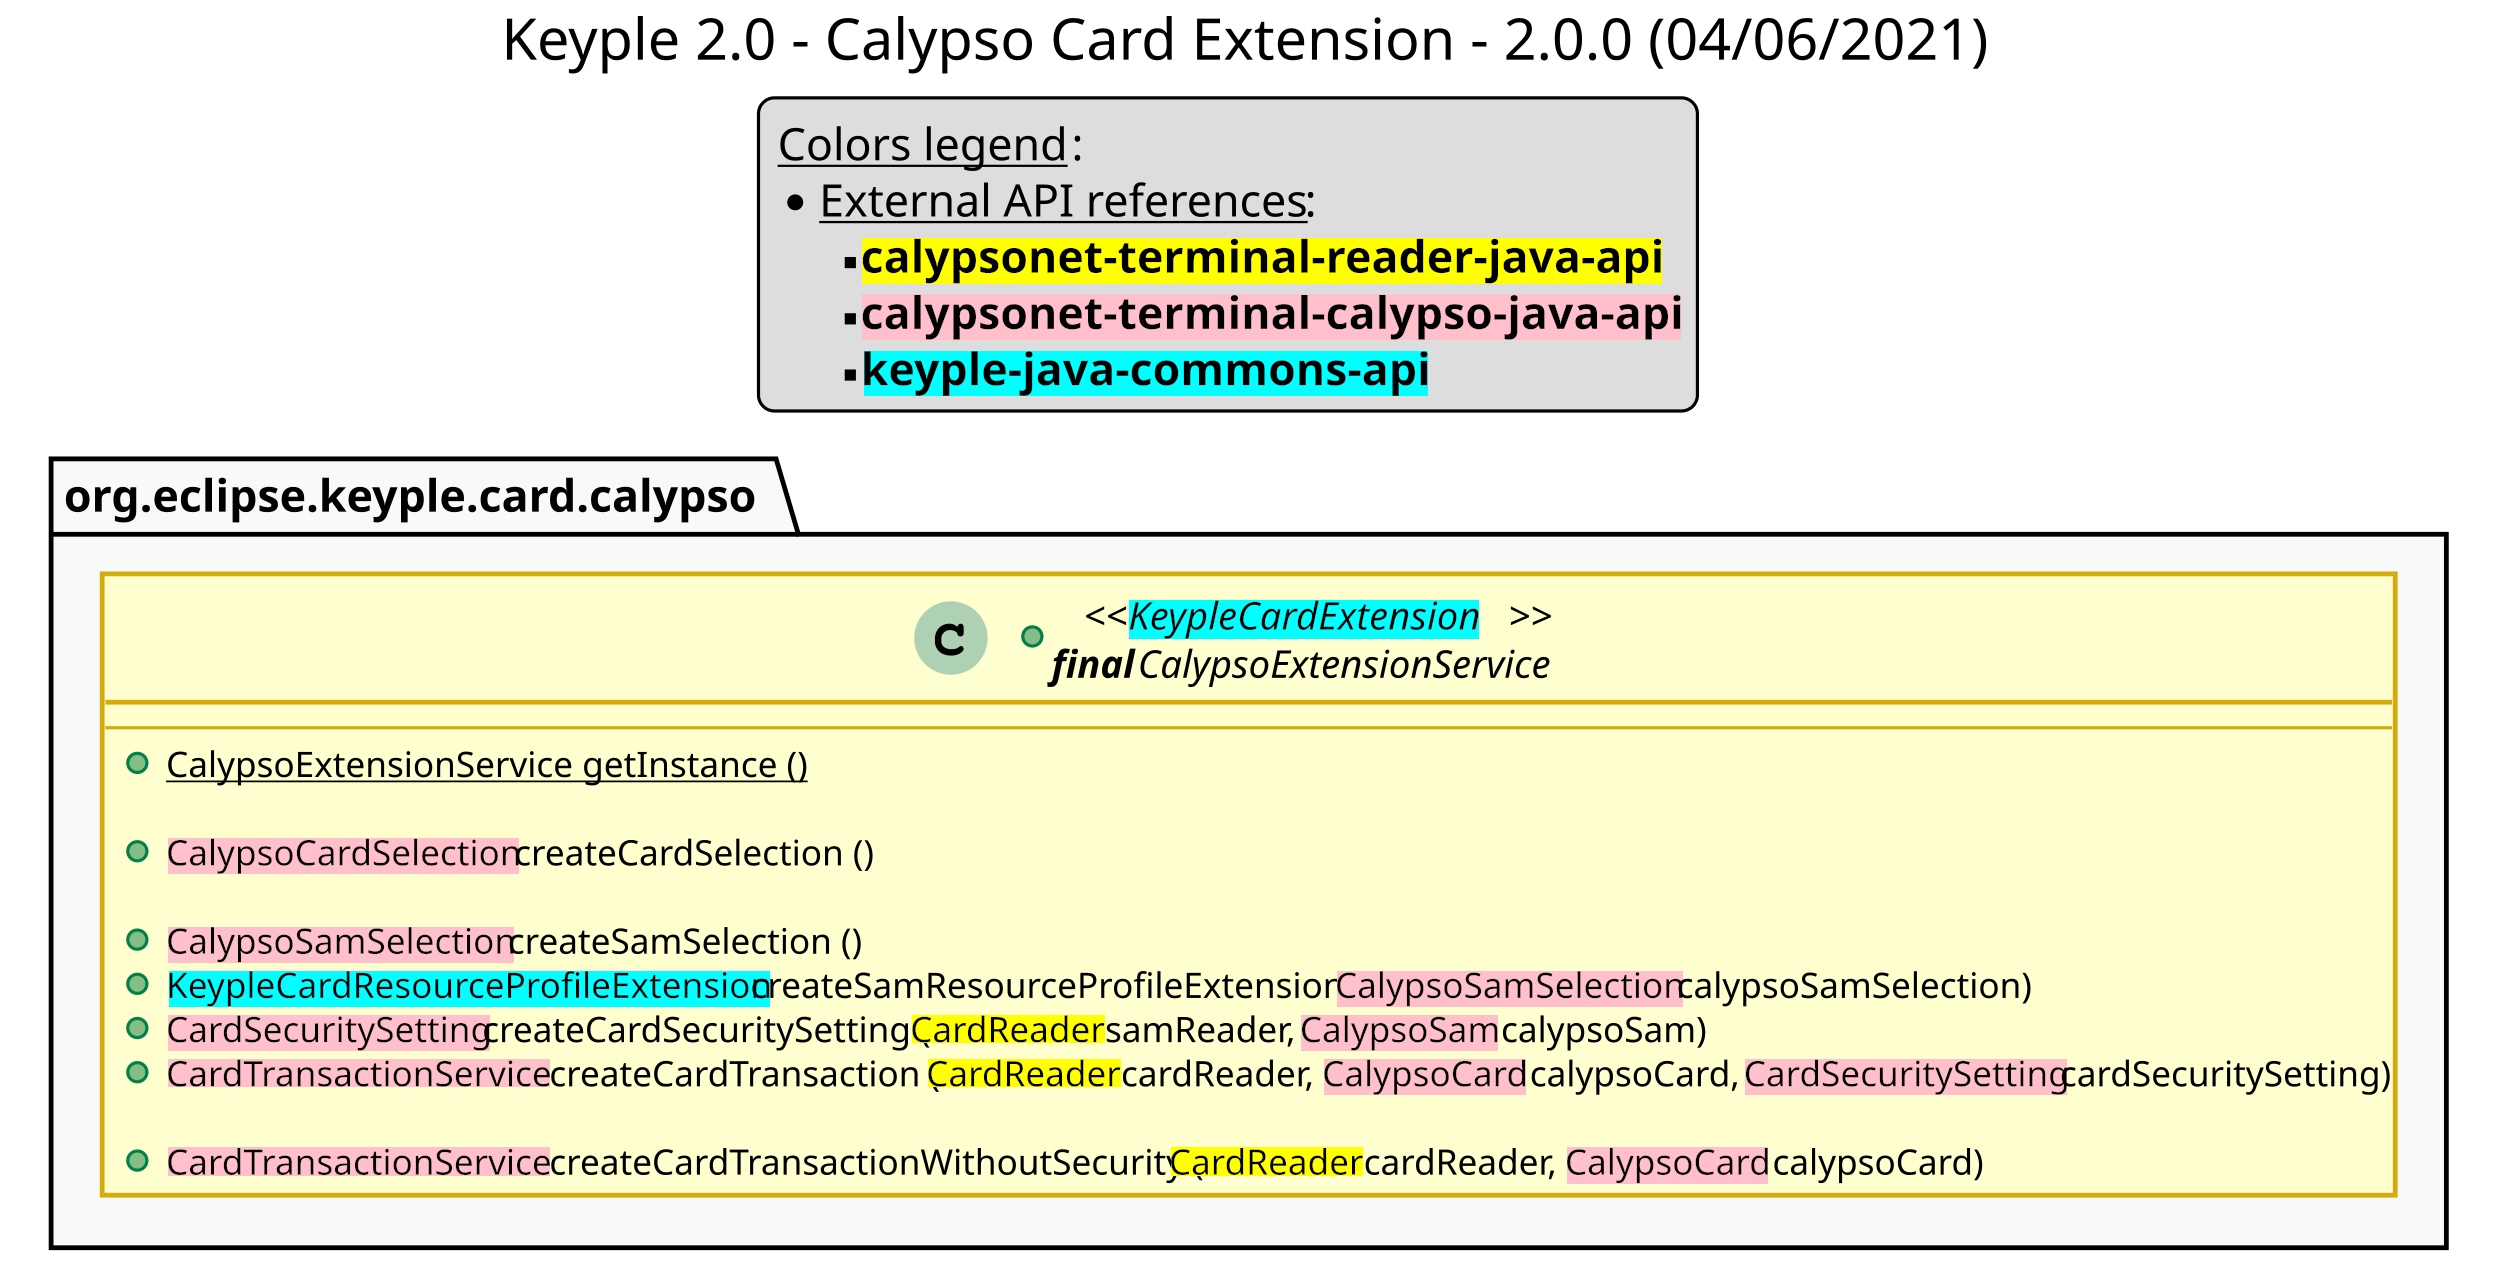
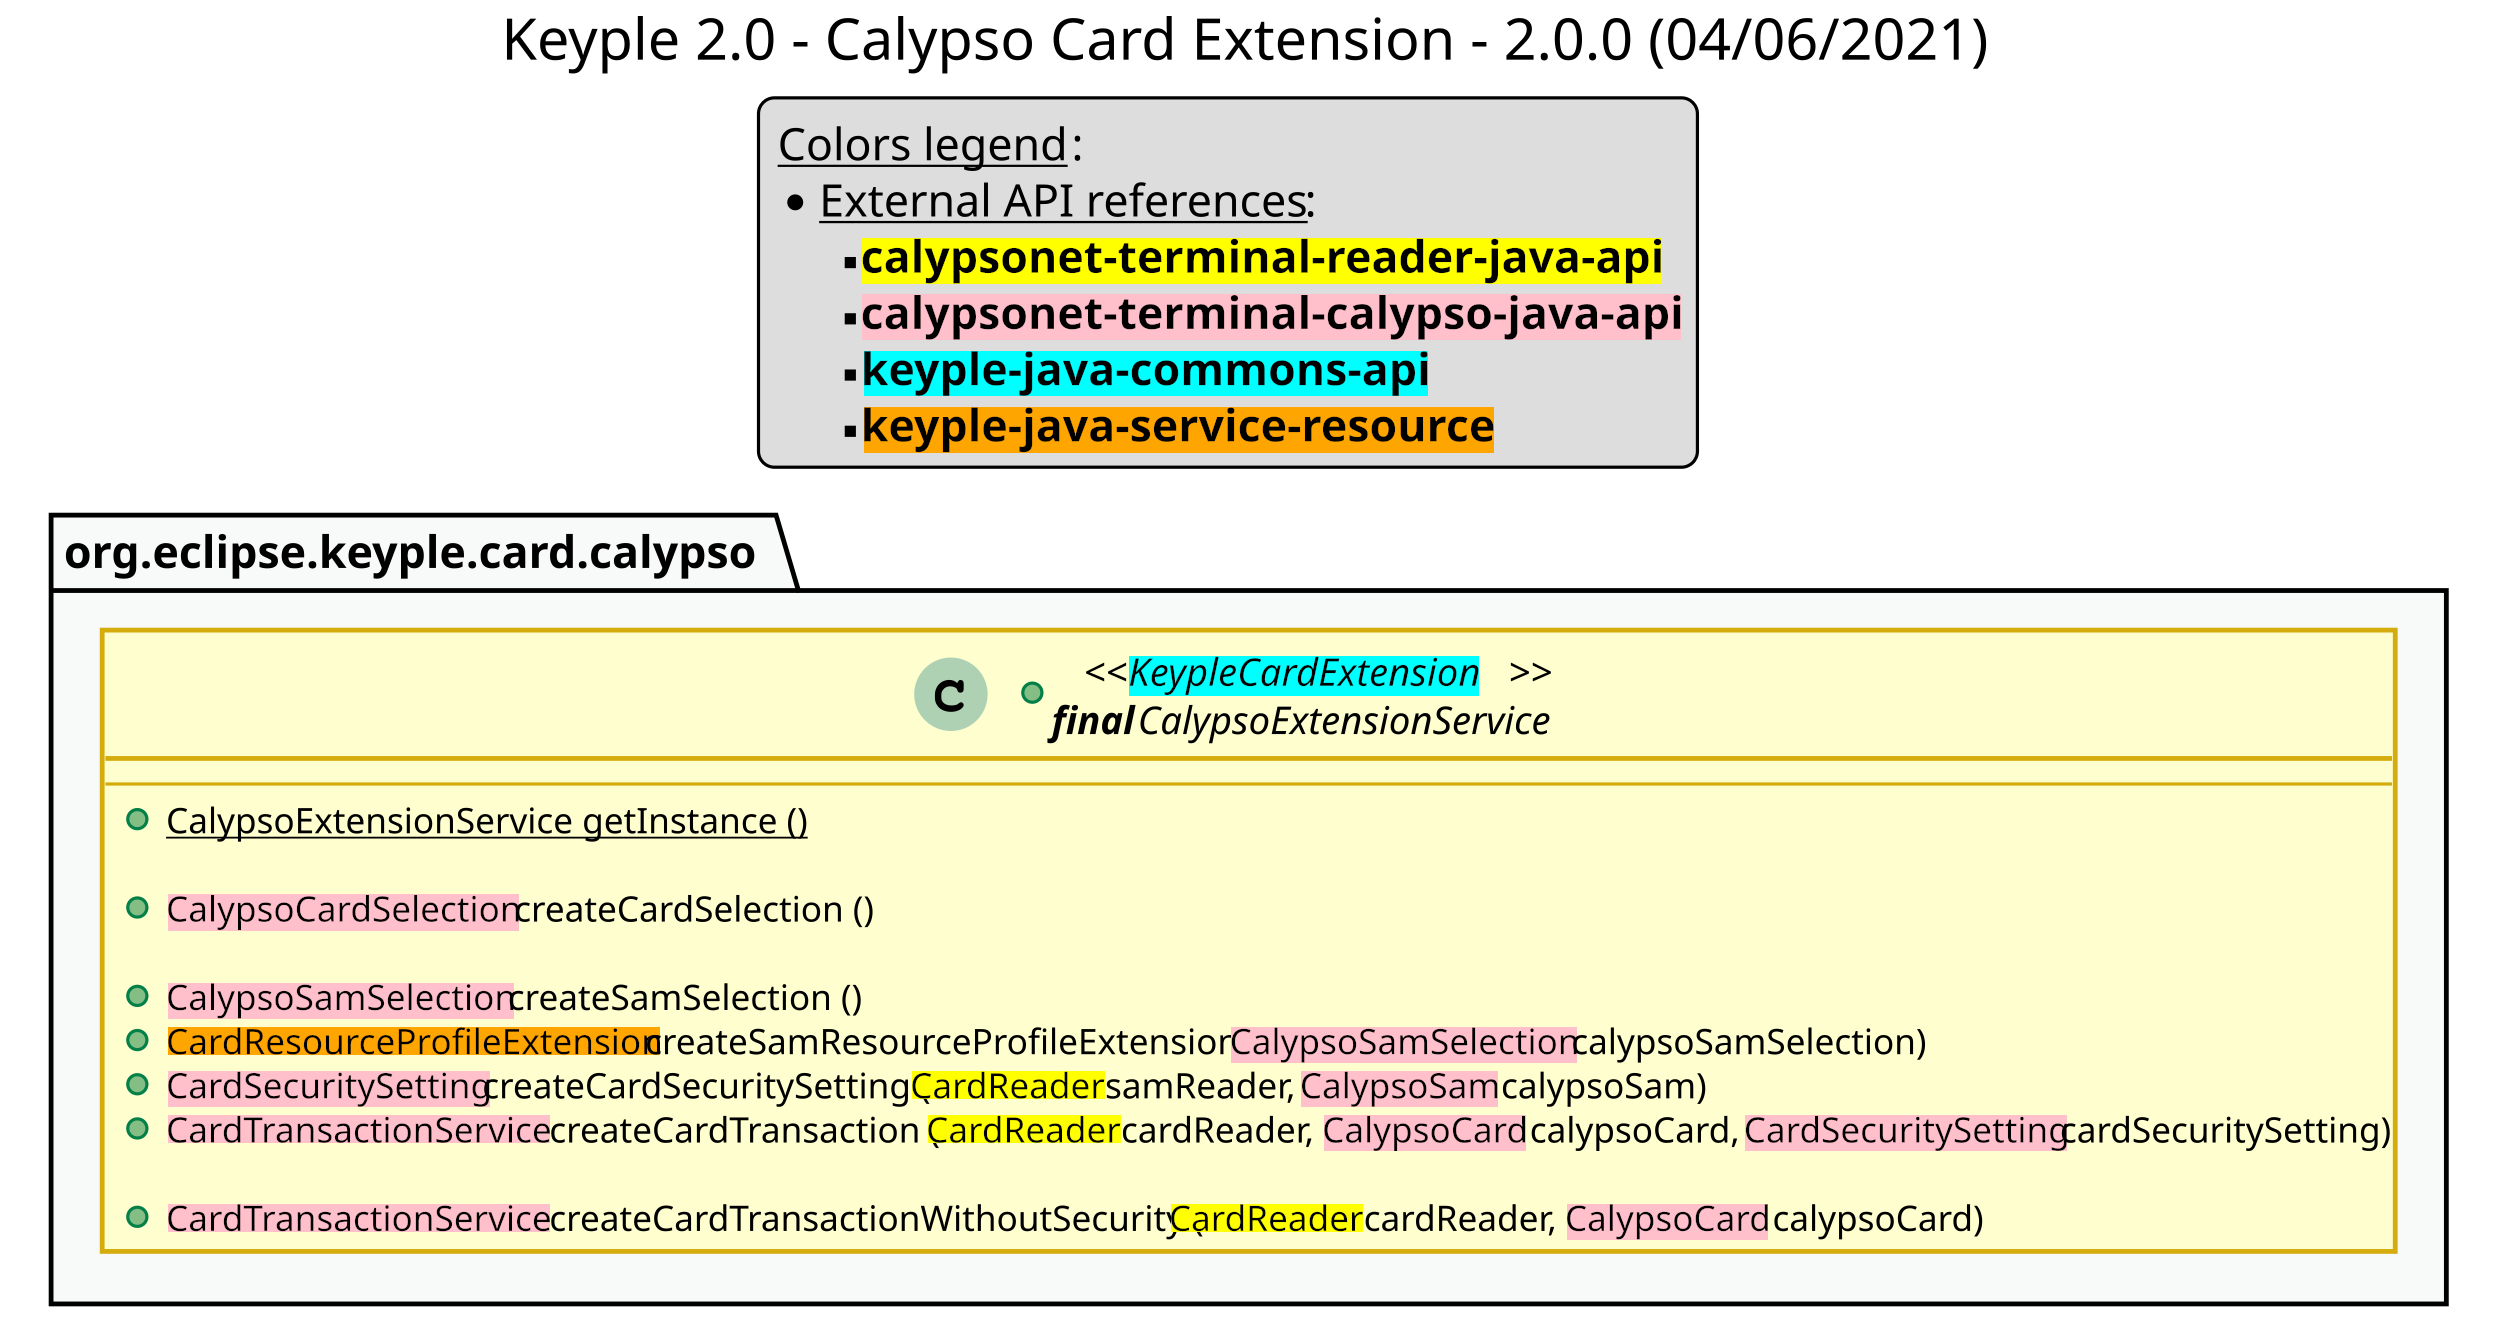
- <svg xmlns="http://www.w3.org/2000/svg" contentScriptType="application/ecmascript" contentStyleType="text/css" height="992.5px" preserveAspectRatio="none" style="width:1957px;height:992px;background:#FFFFFF;" version="1.1" viewBox="0 0 1957 992" width="1957.5px" zoomAndPan="magnify">
+ <svg xmlns="http://www.w3.org/2000/svg" contentScriptType="application/ecmascript" contentStyleType="text/css" height="1037.5px" preserveAspectRatio="none" style="width:1957px;height:1037px;background:#FFFFFF;" version="1.1" viewBox="0 0 1957 1037" width="1957.5px" zoomAndPan="magnify">
  <defs>
-     <filter height="1" id="b8ov57agqmge40" width="1" x="0" y="0">
+     <filter height="1" id="b151968rqc6xy90" width="1" x="0" y="0">
      <feFlood flood-color="#FFFF00" result="flood" />
      <feComposite in="SourceGraphic" in2="flood" operator="over" />
    </filter>
-     <filter height="1" id="b8ov57agqmge41" width="1" x="0" y="0">
+     <filter height="1" id="b151968rqc6xy91" width="1" x="0" y="0">
      <feFlood flood-color="#FFC0CB" result="flood" />
      <feComposite in="SourceGraphic" in2="flood" operator="over" />
    </filter>
-     <filter height="1" id="b8ov57agqmge42" width="1" x="0" y="0">
+     <filter height="1" id="b151968rqc6xy92" width="1" x="0" y="0">
      <feFlood flood-color="#00FFFF" result="flood" />
+       <feComposite in="SourceGraphic" in2="flood" operator="over" />
+     </filter>
+     <filter height="1" id="b151968rqc6xy93" width="1" x="0" y="0">
+       <feFlood flood-color="#FFA500" result="flood" />
      <feComposite in="SourceGraphic" in2="flood" operator="over" />
    </filter>
  </defs>
  <g>
    <text fill="#000000" font-family="sans-serif" font-size="45" lengthAdjust="spacing" textLength="1140" x="392.5" y="46.714">Keyple 2.0 - Calypso Card Extension - 2.0.0 (04/06/2021)</text>
-     <rect fill="#DDDDDD" height="245.117" rx="12.5" ry="12.5" style="stroke:#000000;stroke-width:2.5;" width="735" x="593.75" y="76.602" />
+     <rect fill="#DDDDDD" height="289.141" rx="12.5" ry="12.5" style="stroke:#000000;stroke-width:2.5;" width="735" x="593.75" y="76.602" />
    <text fill="#000000" font-family="sans-serif" font-size="35" lengthAdjust="spacing" text-decoration="underline" textLength="220" x="608.75" y="125.435">Colors legend</text>
    <text fill="#000000" font-family="sans-serif" font-size="35" lengthAdjust="spacing" textLength="10" x="838.75" y="125.435">:</text>
    <ellipse cx="622.5" cy="158.398" fill="#000000" rx="6.25" ry="6.25" style="stroke:#000000;stroke-width:0.0;" />
    <text fill="#000000" font-family="sans-serif" font-size="35" lengthAdjust="spacing" text-decoration="underline" textLength="370" x="641.25" y="169.458">External API references</text>
    <text fill="#000000" font-family="sans-serif" font-size="35" lengthAdjust="spacing" textLength="10" x="1021.25" y="169.458">:</text>
    <rect fill="#000000" height="8.75" style="stroke:#000000;stroke-width:0.0;" width="8.75" x="661.25" y="201.172" />
-     <text fill="#000000" filter="url(#b8ov57agqmge40)" font-family="sans-serif" font-size="35" font-weight="bold" lengthAdjust="spacing" textLength="625" x="673.75" y="213.481">calypsonet-terminal-reader-java-api</text>
+     <text fill="#000000" filter="url(#b151968rqc6xy90)" font-family="sans-serif" font-size="35" font-weight="bold" lengthAdjust="spacing" textLength="625" x="673.75" y="213.481">calypsonet-terminal-reader-java-api</text>
    <rect fill="#000000" height="8.75" style="stroke:#000000;stroke-width:0.0;" width="8.75" x="661.25" y="245.195" />
-     <text fill="#000000" filter="url(#b8ov57agqmge41)" font-family="sans-serif" font-size="35" font-weight="bold" lengthAdjust="spacing" textLength="640" x="673.75" y="257.505">calypsonet-terminal-calypso-java-api</text>
+     <text fill="#000000" filter="url(#b151968rqc6xy91)" font-family="sans-serif" font-size="35" font-weight="bold" lengthAdjust="spacing" textLength="640" x="673.75" y="257.505">calypsonet-terminal-calypso-java-api</text>
    <rect fill="#000000" height="8.75" style="stroke:#000000;stroke-width:0.0;" width="8.75" x="661.25" y="289.219" />
-     <text fill="#000000" filter="url(#b8ov57agqmge42)" font-family="sans-serif" font-size="35" font-weight="bold" lengthAdjust="spacing" textLength="445" x="673.75" y="301.528">keyple-java-commons-api</text>
-     <polygon fill="#F8F9F9" points="40,359.219,607.5,359.219,625,418.242,1915,418.242,1915,976.719,40,976.719,40,359.219" style="stroke:#000000;stroke-width:3.75;" />
-     <line style="stroke:#000000;stroke-width:3.75;" x1="40" x2="625" y1="418.242" y2="418.242" />
-     <text fill="#000000" font-family="sans-serif" font-size="35" font-weight="bold" lengthAdjust="spacing" textLength="552.5" x="50" y="400.552">org.eclipse.keyple.card.calypso</text>
-     <rect codeLine="56" fill="#FEFECE" height="486.367" id="CalypsoExtensionService" style="stroke:#D4AC0D;stroke-width:3.75;" width="1795" x="80" y="449.219" />
-     <ellipse cx="744.375" cy="499.453" fill="#ADD1B2" rx="27.5" ry="27.5" style="stroke:#ADD1B2;stroke-width:2.5;" />
-     <path d="M749.375,490.703 Q749.883,489.453 750.469,488.828 Q751.055,488.203 751.719,488.203 Q752.891,488.203 753.633,488.906 Q754.375,489.609 754.375,491.25 L754.375,495.156 Q754.375,496.797 753.672,497.5 Q752.969,498.203 751.875,498.203 Q750.898,498.203 750.273,497.773 Q749.648,497.344 749.375,496.211 Q749.258,495.43 748.828,495 Q748.047,494.18 746.641,493.711 Q745.234,493.203 743.828,493.203 Q742.07,493.203 740.586,493.906 Q739.141,494.609 738.008,496.172 Q736.875,497.734 736.875,499.883 L736.875,502.188 Q736.875,504.766 738.984,506.484 Q741.094,508.203 744.844,508.203 Q747.07,508.203 748.633,507.695 Q749.531,507.422 750.547,506.523 Q751.211,506.016 751.562,505.859 Q751.914,505.703 752.344,505.703 Q753.164,505.703 753.75,506.367 Q754.375,506.992 754.375,507.891 Q754.375,508.75 753.516,509.766 Q752.266,511.25 750.273,512.07 Q747.656,513.203 744.453,513.203 Q740.703,513.203 737.695,511.719 Q735.273,510.547 733.555,508.008 Q731.875,505.469 731.875,502.461 L731.875,499.727 Q731.875,496.602 733.359,493.867 Q734.883,491.133 737.5,489.688 Q740.156,488.203 743.125,488.203 Q744.922,488.203 746.484,488.828 Q748.047,489.453 749.375,490.703 Z " fill="#000000" />
-     <ellipse cx="808.125" cy="498.203" fill="#84BE84" rx="7.5" ry="7.5" style="stroke:#038048;stroke-width:2.5;" />
-     <text fill="#000000" font-family="sans-serif" font-size="30" font-style="italic" lengthAdjust="spacing" textLength="35" x="848.125" y="492.861">&lt;&lt;</text>
-     <text fill="#000000" filter="url(#b8ov57agqmge42)" font-family="sans-serif" font-size="30" font-style="italic" lengthAdjust="spacing" textLength="297.5" x="883.125" y="492.861">KeypleCardExtension</text>
-     <text fill="#000000" font-family="sans-serif" font-size="30" font-style="italic" lengthAdjust="spacing" textLength="35" x="1180.625" y="492.861">&gt;&gt;</text>
-     <text fill="#000000" font-family="sans-serif" font-size="30" font-style="italic" font-weight="bold" lengthAdjust="spacing" textLength="60" x="823.125" y="530.596">final</text>
-     <text fill="#000000" font-family="sans-serif" font-size="30" font-style="italic" lengthAdjust="spacing" textLength="350" x="890.625" y="530.596">CalypsoExtensionService</text>
-     <line style="stroke:#D4AC0D;stroke-width:3.75;" x1="82.5" x2="1872.5" y1="549.688" y2="549.688" />
-     <line style="stroke:#D4AC0D;stroke-width:2.5;" x1="82.5" x2="1872.5" y1="569.688" y2="569.688" />
-     <ellipse cx="107.5" cy="597.188" fill="#84BE84" rx="7.5" ry="7.5" style="stroke:#038048;stroke-width:2.5;" />
-     <text fill="#000000" font-family="sans-serif" font-size="27.5" lengthAdjust="spacing" text-decoration="underline" textLength="482.5" x="130" y="608.235">CalypsoExtensionService getInstance ()</text>
-     <text fill="#000000" font-family="sans-serif" font-size="27.5" lengthAdjust="spacing" textLength="0" x="137.5" y="642.825" />
-     <ellipse cx="107.5" cy="666.367" fill="#84BE84" rx="7.5" ry="7.5" style="stroke:#038048;stroke-width:2.5;" />
-     <text fill="#000000" filter="url(#b8ov57agqmge41)" font-family="sans-serif" font-size="27.5" lengthAdjust="spacing" textLength="265" x="130" y="677.415">CalypsoCardSelection</text>
-     <text fill="#000000" font-family="sans-serif" font-size="27.5" lengthAdjust="spacing" textLength="272.5" x="402.5" y="677.415">createCardSelection ()</text>
-     <text fill="#000000" font-family="sans-serif" font-size="27.5" lengthAdjust="spacing" textLength="0" x="137.5" y="712.004" />
-     <ellipse cx="107.5" cy="735.547" fill="#84BE84" rx="7.5" ry="7.5" style="stroke:#038048;stroke-width:2.5;" />
-     <text fill="#000000" filter="url(#b8ov57agqmge41)" font-family="sans-serif" font-size="27.5" lengthAdjust="spacing" textLength="260" x="130" y="746.594">CalypsoSamSelection</text>
-     <text fill="#000000" font-family="sans-serif" font-size="27.5" lengthAdjust="spacing" textLength="267.5" x="397.5" y="746.594">createSamSelection ()</text>
-     <ellipse cx="107.5" cy="770.137" fill="#84BE84" rx="7.5" ry="7.5" style="stroke:#038048;stroke-width:2.5;" />
-     <text fill="#000000" filter="url(#b8ov57agqmge42)" font-family="sans-serif" font-size="27.5" lengthAdjust="spacing" textLength="450" x="130" y="781.184">KeypleCardResourceProfileExtension</text>
-     <text fill="#000000" font-family="sans-serif" font-size="27.5" lengthAdjust="spacing" textLength="457.5" x="587.5" y="781.184">createSamResourceProfileExtension (</text>
-     <text fill="#000000" filter="url(#b8ov57agqmge41)" font-family="sans-serif" font-size="27.5" lengthAdjust="spacing" textLength="260" x="1045" y="781.184">CalypsoSamSelection</text>
-     <text fill="#000000" font-family="sans-serif" font-size="27.5" lengthAdjust="spacing" textLength="267.5" x="1312.5" y="781.184">calypsoSamSelection)</text>
-     <ellipse cx="107.5" cy="804.727" fill="#84BE84" rx="7.5" ry="7.5" style="stroke:#038048;stroke-width:2.5;" />
-     <text fill="#000000" filter="url(#b8ov57agqmge41)" font-family="sans-serif" font-size="27.5" lengthAdjust="spacing" textLength="240" x="130" y="815.774">CardSecuritySetting</text>
-     <text fill="#000000" font-family="sans-serif" font-size="27.5" lengthAdjust="spacing" textLength="335" x="377.5" y="815.774">createCardSecuritySetting (</text>
-     <text fill="#000000" filter="url(#b8ov57agqmge40)" font-family="sans-serif" font-size="27.5" lengthAdjust="spacing" textLength="145" x="712.5" y="815.774">CardReader</text>
-     <text fill="#000000" font-family="sans-serif" font-size="27.5" lengthAdjust="spacing" textLength="145" x="865" y="815.774">samReader,</text>
-     <text fill="#000000" filter="url(#b8ov57agqmge41)" font-family="sans-serif" font-size="27.5" lengthAdjust="spacing" textLength="150" x="1017.5" y="815.774">CalypsoSam</text>
-     <text fill="#000000" font-family="sans-serif" font-size="27.5" lengthAdjust="spacing" textLength="157.5" x="1175" y="815.774">calypsoSam)</text>
-     <ellipse cx="107.5" cy="839.316" fill="#84BE84" rx="7.5" ry="7.5" style="stroke:#038048;stroke-width:2.5;" />
-     <text fill="#000000" filter="url(#b8ov57agqmge41)" font-family="sans-serif" font-size="27.5" lengthAdjust="spacing" textLength="292.5" x="130" y="850.364">CardTransactionService</text>
-     <text fill="#000000" font-family="sans-serif" font-size="27.5" lengthAdjust="spacing" textLength="295" x="430" y="850.364">createCardTransaction (</text>
-     <text fill="#000000" filter="url(#b8ov57agqmge40)" font-family="sans-serif" font-size="27.5" lengthAdjust="spacing" textLength="145" x="725" y="850.364">CardReader</text>
-     <text fill="#000000" font-family="sans-serif" font-size="27.5" lengthAdjust="spacing" textLength="150" x="877.5" y="850.364">cardReader,</text>
-     <text fill="#000000" filter="url(#b8ov57agqmge41)" font-family="sans-serif" font-size="27.5" lengthAdjust="spacing" textLength="155" x="1035" y="850.364">CalypsoCard</text>
-     <text fill="#000000" font-family="sans-serif" font-size="27.5" lengthAdjust="spacing" textLength="160" x="1197.5" y="850.364">calypsoCard,</text>
-     <text fill="#000000" filter="url(#b8ov57agqmge41)" font-family="sans-serif" font-size="27.5" lengthAdjust="spacing" textLength="240" x="1365" y="850.364">CardSecuritySetting</text>
-     <text fill="#000000" font-family="sans-serif" font-size="27.5" lengthAdjust="spacing" textLength="247.5" x="1612.5" y="850.364">cardSecuritySetting)</text>
-     <text fill="#000000" font-family="sans-serif" font-size="27.5" lengthAdjust="spacing" textLength="0" x="137.5" y="884.954" />
-     <ellipse cx="107.5" cy="908.496" fill="#84BE84" rx="7.5" ry="7.5" style="stroke:#038048;stroke-width:2.5;" />
-     <text fill="#000000" filter="url(#b8ov57agqmge41)" font-family="sans-serif" font-size="27.5" lengthAdjust="spacing" textLength="292.5" x="130" y="919.543">CardTransactionService</text>
-     <text fill="#000000" font-family="sans-serif" font-size="27.5" lengthAdjust="spacing" textLength="485" x="430" y="919.543">createCardTransactionWithoutSecurity (</text>
-     <text fill="#000000" filter="url(#b8ov57agqmge40)" font-family="sans-serif" font-size="27.5" lengthAdjust="spacing" textLength="145" x="915" y="919.543">CardReader</text>
-     <text fill="#000000" font-family="sans-serif" font-size="27.5" lengthAdjust="spacing" textLength="150" x="1067.5" y="919.543">cardReader,</text>
-     <text fill="#000000" filter="url(#b8ov57agqmge41)" font-family="sans-serif" font-size="27.5" lengthAdjust="spacing" textLength="155" x="1225" y="919.543">CalypsoCard</text>
-     <text fill="#000000" font-family="sans-serif" font-size="27.5" lengthAdjust="spacing" textLength="162.5" x="1387.5" y="919.543">calypsoCard)</text>
+     <text fill="#000000" filter="url(#b151968rqc6xy92)" font-family="sans-serif" font-size="35" font-weight="bold" lengthAdjust="spacing" textLength="445" x="673.75" y="301.528">keyple-java-commons-api</text>
+     <rect fill="#000000" height="8.75" style="stroke:#000000;stroke-width:0.0;" width="8.75" x="661.25" y="333.242" />
+     <text fill="#000000" filter="url(#b151968rqc6xy93)" font-family="sans-serif" font-size="35" font-weight="bold" lengthAdjust="spacing" textLength="517.5" x="673.75" y="345.552">keyple-java-service-resource</text>
+     <polygon fill="#F8F9F9" points="40,403.242,607.5,403.242,625,462.266,1915,462.266,1915,1020.742,40,1020.742,40,403.242" style="stroke:#000000;stroke-width:3.75;" />
+     <line style="stroke:#000000;stroke-width:3.75;" x1="40" x2="625" y1="462.266" y2="462.266" />
+     <text fill="#000000" font-family="sans-serif" font-size="35" font-weight="bold" lengthAdjust="spacing" textLength="552.5" x="50" y="444.575">org.eclipse.keyple.card.calypso</text>
+     <rect codeLine="57" fill="#FEFECE" height="486.367" id="CalypsoExtensionService" style="stroke:#D4AC0D;stroke-width:3.75;" width="1795" x="80" y="493.242" />
+     <ellipse cx="744.375" cy="543.477" fill="#ADD1B2" rx="27.5" ry="27.5" style="stroke:#ADD1B2;stroke-width:2.5;" />
+     <path d="M749.375,534.727 Q749.883,533.477 750.469,532.852 Q751.055,532.227 751.719,532.227 Q752.891,532.227 753.633,532.93 Q754.375,533.633 754.375,535.273 L754.375,539.18 Q754.375,540.82 753.672,541.523 Q752.969,542.227 751.875,542.227 Q750.898,542.227 750.273,541.797 Q749.648,541.367 749.375,540.234 Q749.258,539.453 748.828,539.023 Q748.047,538.203 746.641,537.734 Q745.234,537.227 743.828,537.227 Q742.07,537.227 740.586,537.93 Q739.141,538.633 738.008,540.195 Q736.875,541.758 736.875,543.906 L736.875,546.211 Q736.875,548.789 738.984,550.508 Q741.094,552.227 744.844,552.227 Q747.07,552.227 748.633,551.719 Q749.531,551.445 750.547,550.547 Q751.211,550.039 751.562,549.883 Q751.914,549.727 752.344,549.727 Q753.164,549.727 753.75,550.391 Q754.375,551.016 754.375,551.914 Q754.375,552.773 753.516,553.789 Q752.266,555.273 750.273,556.094 Q747.656,557.227 744.453,557.227 Q740.703,557.227 737.695,555.742 Q735.273,554.57 733.555,552.031 Q731.875,549.492 731.875,546.484 L731.875,543.75 Q731.875,540.625 733.359,537.891 Q734.883,535.156 737.5,533.711 Q740.156,532.227 743.125,532.227 Q744.922,532.227 746.484,532.852 Q748.047,533.477 749.375,534.727 Z " fill="#000000" />
+     <ellipse cx="808.125" cy="542.227" fill="#84BE84" rx="7.5" ry="7.5" style="stroke:#038048;stroke-width:2.5;" />
+     <text fill="#000000" font-family="sans-serif" font-size="30" font-style="italic" lengthAdjust="spacing" textLength="35" x="848.125" y="536.885">&lt;&lt;</text>
+     <text fill="#000000" filter="url(#b151968rqc6xy92)" font-family="sans-serif" font-size="30" font-style="italic" lengthAdjust="spacing" textLength="297.5" x="883.125" y="536.885">KeypleCardExtension</text>
+     <text fill="#000000" font-family="sans-serif" font-size="30" font-style="italic" lengthAdjust="spacing" textLength="35" x="1180.625" y="536.885">&gt;&gt;</text>
+     <text fill="#000000" font-family="sans-serif" font-size="30" font-style="italic" font-weight="bold" lengthAdjust="spacing" textLength="60" x="823.125" y="574.619">final</text>
+     <text fill="#000000" font-family="sans-serif" font-size="30" font-style="italic" lengthAdjust="spacing" textLength="350" x="890.625" y="574.619">CalypsoExtensionService</text>
+     <line style="stroke:#D4AC0D;stroke-width:3.75;" x1="82.5" x2="1872.5" y1="593.711" y2="593.711" />
+     <line style="stroke:#D4AC0D;stroke-width:2.5;" x1="82.5" x2="1872.5" y1="613.711" y2="613.711" />
+     <ellipse cx="107.5" cy="641.211" fill="#84BE84" rx="7.5" ry="7.5" style="stroke:#038048;stroke-width:2.5;" />
+     <text fill="#000000" font-family="sans-serif" font-size="27.5" lengthAdjust="spacing" text-decoration="underline" textLength="482.5" x="130" y="652.258">CalypsoExtensionService getInstance ()</text>
+     <text fill="#000000" font-family="sans-serif" font-size="27.5" lengthAdjust="spacing" textLength="0" x="137.5" y="686.848" />
+     <ellipse cx="107.5" cy="710.391" fill="#84BE84" rx="7.5" ry="7.5" style="stroke:#038048;stroke-width:2.5;" />
+     <text fill="#000000" filter="url(#b151968rqc6xy91)" font-family="sans-serif" font-size="27.5" lengthAdjust="spacing" textLength="265" x="130" y="721.438">CalypsoCardSelection</text>
+     <text fill="#000000" font-family="sans-serif" font-size="27.5" lengthAdjust="spacing" textLength="272.5" x="402.5" y="721.438">createCardSelection ()</text>
+     <text fill="#000000" font-family="sans-serif" font-size="27.5" lengthAdjust="spacing" textLength="0" x="137.5" y="756.028" />
+     <ellipse cx="107.5" cy="779.57" fill="#84BE84" rx="7.5" ry="7.5" style="stroke:#038048;stroke-width:2.5;" />
+     <text fill="#000000" filter="url(#b151968rqc6xy91)" font-family="sans-serif" font-size="27.5" lengthAdjust="spacing" textLength="260" x="130" y="790.618">CalypsoSamSelection</text>
+     <text fill="#000000" font-family="sans-serif" font-size="27.5" lengthAdjust="spacing" textLength="267.5" x="397.5" y="790.618">createSamSelection ()</text>
+     <ellipse cx="107.5" cy="814.16" fill="#84BE84" rx="7.5" ry="7.5" style="stroke:#038048;stroke-width:2.5;" />
+     <text fill="#000000" filter="url(#b151968rqc6xy93)" font-family="sans-serif" font-size="27.5" lengthAdjust="spacing" textLength="367.5" x="130" y="825.207">CardResourceProfileExtension</text>
+     <text fill="#000000" font-family="sans-serif" font-size="27.5" lengthAdjust="spacing" textLength="457.5" x="505" y="825.207">createSamResourceProfileExtension (</text>
+     <text fill="#000000" filter="url(#b151968rqc6xy91)" font-family="sans-serif" font-size="27.5" lengthAdjust="spacing" textLength="260" x="962.5" y="825.207">CalypsoSamSelection</text>
+     <text fill="#000000" font-family="sans-serif" font-size="27.5" lengthAdjust="spacing" textLength="267.5" x="1230" y="825.207">calypsoSamSelection)</text>
+     <ellipse cx="107.5" cy="848.75" fill="#84BE84" rx="7.5" ry="7.5" style="stroke:#038048;stroke-width:2.5;" />
+     <text fill="#000000" filter="url(#b151968rqc6xy91)" font-family="sans-serif" font-size="27.5" lengthAdjust="spacing" textLength="240" x="130" y="859.797">CardSecuritySetting</text>
+     <text fill="#000000" font-family="sans-serif" font-size="27.5" lengthAdjust="spacing" textLength="335" x="377.5" y="859.797">createCardSecuritySetting (</text>
+     <text fill="#000000" filter="url(#b151968rqc6xy90)" font-family="sans-serif" font-size="27.5" lengthAdjust="spacing" textLength="145" x="712.5" y="859.797">CardReader</text>
+     <text fill="#000000" font-family="sans-serif" font-size="27.5" lengthAdjust="spacing" textLength="145" x="865" y="859.797">samReader,</text>
+     <text fill="#000000" filter="url(#b151968rqc6xy91)" font-family="sans-serif" font-size="27.5" lengthAdjust="spacing" textLength="150" x="1017.5" y="859.797">CalypsoSam</text>
+     <text fill="#000000" font-family="sans-serif" font-size="27.5" lengthAdjust="spacing" textLength="157.5" x="1175" y="859.797">calypsoSam)</text>
+     <ellipse cx="107.5" cy="883.34" fill="#84BE84" rx="7.5" ry="7.5" style="stroke:#038048;stroke-width:2.5;" />
+     <text fill="#000000" filter="url(#b151968rqc6xy91)" font-family="sans-serif" font-size="27.5" lengthAdjust="spacing" textLength="292.5" x="130" y="894.387">CardTransactionService</text>
+     <text fill="#000000" font-family="sans-serif" font-size="27.5" lengthAdjust="spacing" textLength="295" x="430" y="894.387">createCardTransaction (</text>
+     <text fill="#000000" filter="url(#b151968rqc6xy90)" font-family="sans-serif" font-size="27.5" lengthAdjust="spacing" textLength="145" x="725" y="894.387">CardReader</text>
+     <text fill="#000000" font-family="sans-serif" font-size="27.5" lengthAdjust="spacing" textLength="150" x="877.5" y="894.387">cardReader,</text>
+     <text fill="#000000" filter="url(#b151968rqc6xy91)" font-family="sans-serif" font-size="27.5" lengthAdjust="spacing" textLength="155" x="1035" y="894.387">CalypsoCard</text>
+     <text fill="#000000" font-family="sans-serif" font-size="27.5" lengthAdjust="spacing" textLength="160" x="1197.5" y="894.387">calypsoCard,</text>
+     <text fill="#000000" filter="url(#b151968rqc6xy91)" font-family="sans-serif" font-size="27.5" lengthAdjust="spacing" textLength="240" x="1365" y="894.387">CardSecuritySetting</text>
+     <text fill="#000000" font-family="sans-serif" font-size="27.5" lengthAdjust="spacing" textLength="247.5" x="1612.5" y="894.387">cardSecuritySetting)</text>
+     <text fill="#000000" font-family="sans-serif" font-size="27.5" lengthAdjust="spacing" textLength="0" x="137.5" y="928.977" />
+     <ellipse cx="107.5" cy="952.519" fill="#84BE84" rx="7.5" ry="7.5" style="stroke:#038048;stroke-width:2.5;" />
+     <text fill="#000000" filter="url(#b151968rqc6xy91)" font-family="sans-serif" font-size="27.5" lengthAdjust="spacing" textLength="292.5" x="130" y="963.567">CardTransactionService</text>
+     <text fill="#000000" font-family="sans-serif" font-size="27.5" lengthAdjust="spacing" textLength="485" x="430" y="963.567">createCardTransactionWithoutSecurity (</text>
+     <text fill="#000000" filter="url(#b151968rqc6xy90)" font-family="sans-serif" font-size="27.5" lengthAdjust="spacing" textLength="145" x="915" y="963.567">CardReader</text>
+     <text fill="#000000" font-family="sans-serif" font-size="27.5" lengthAdjust="spacing" textLength="150" x="1067.5" y="963.567">cardReader,</text>
+     <text fill="#000000" filter="url(#b151968rqc6xy91)" font-family="sans-serif" font-size="27.5" lengthAdjust="spacing" textLength="155" x="1225" y="963.567">CalypsoCard</text>
+     <text fill="#000000" font-family="sans-serif" font-size="27.5" lengthAdjust="spacing" textLength="162.5" x="1387.5" y="963.567">calypsoCard)</text>
  </g>
</svg>
